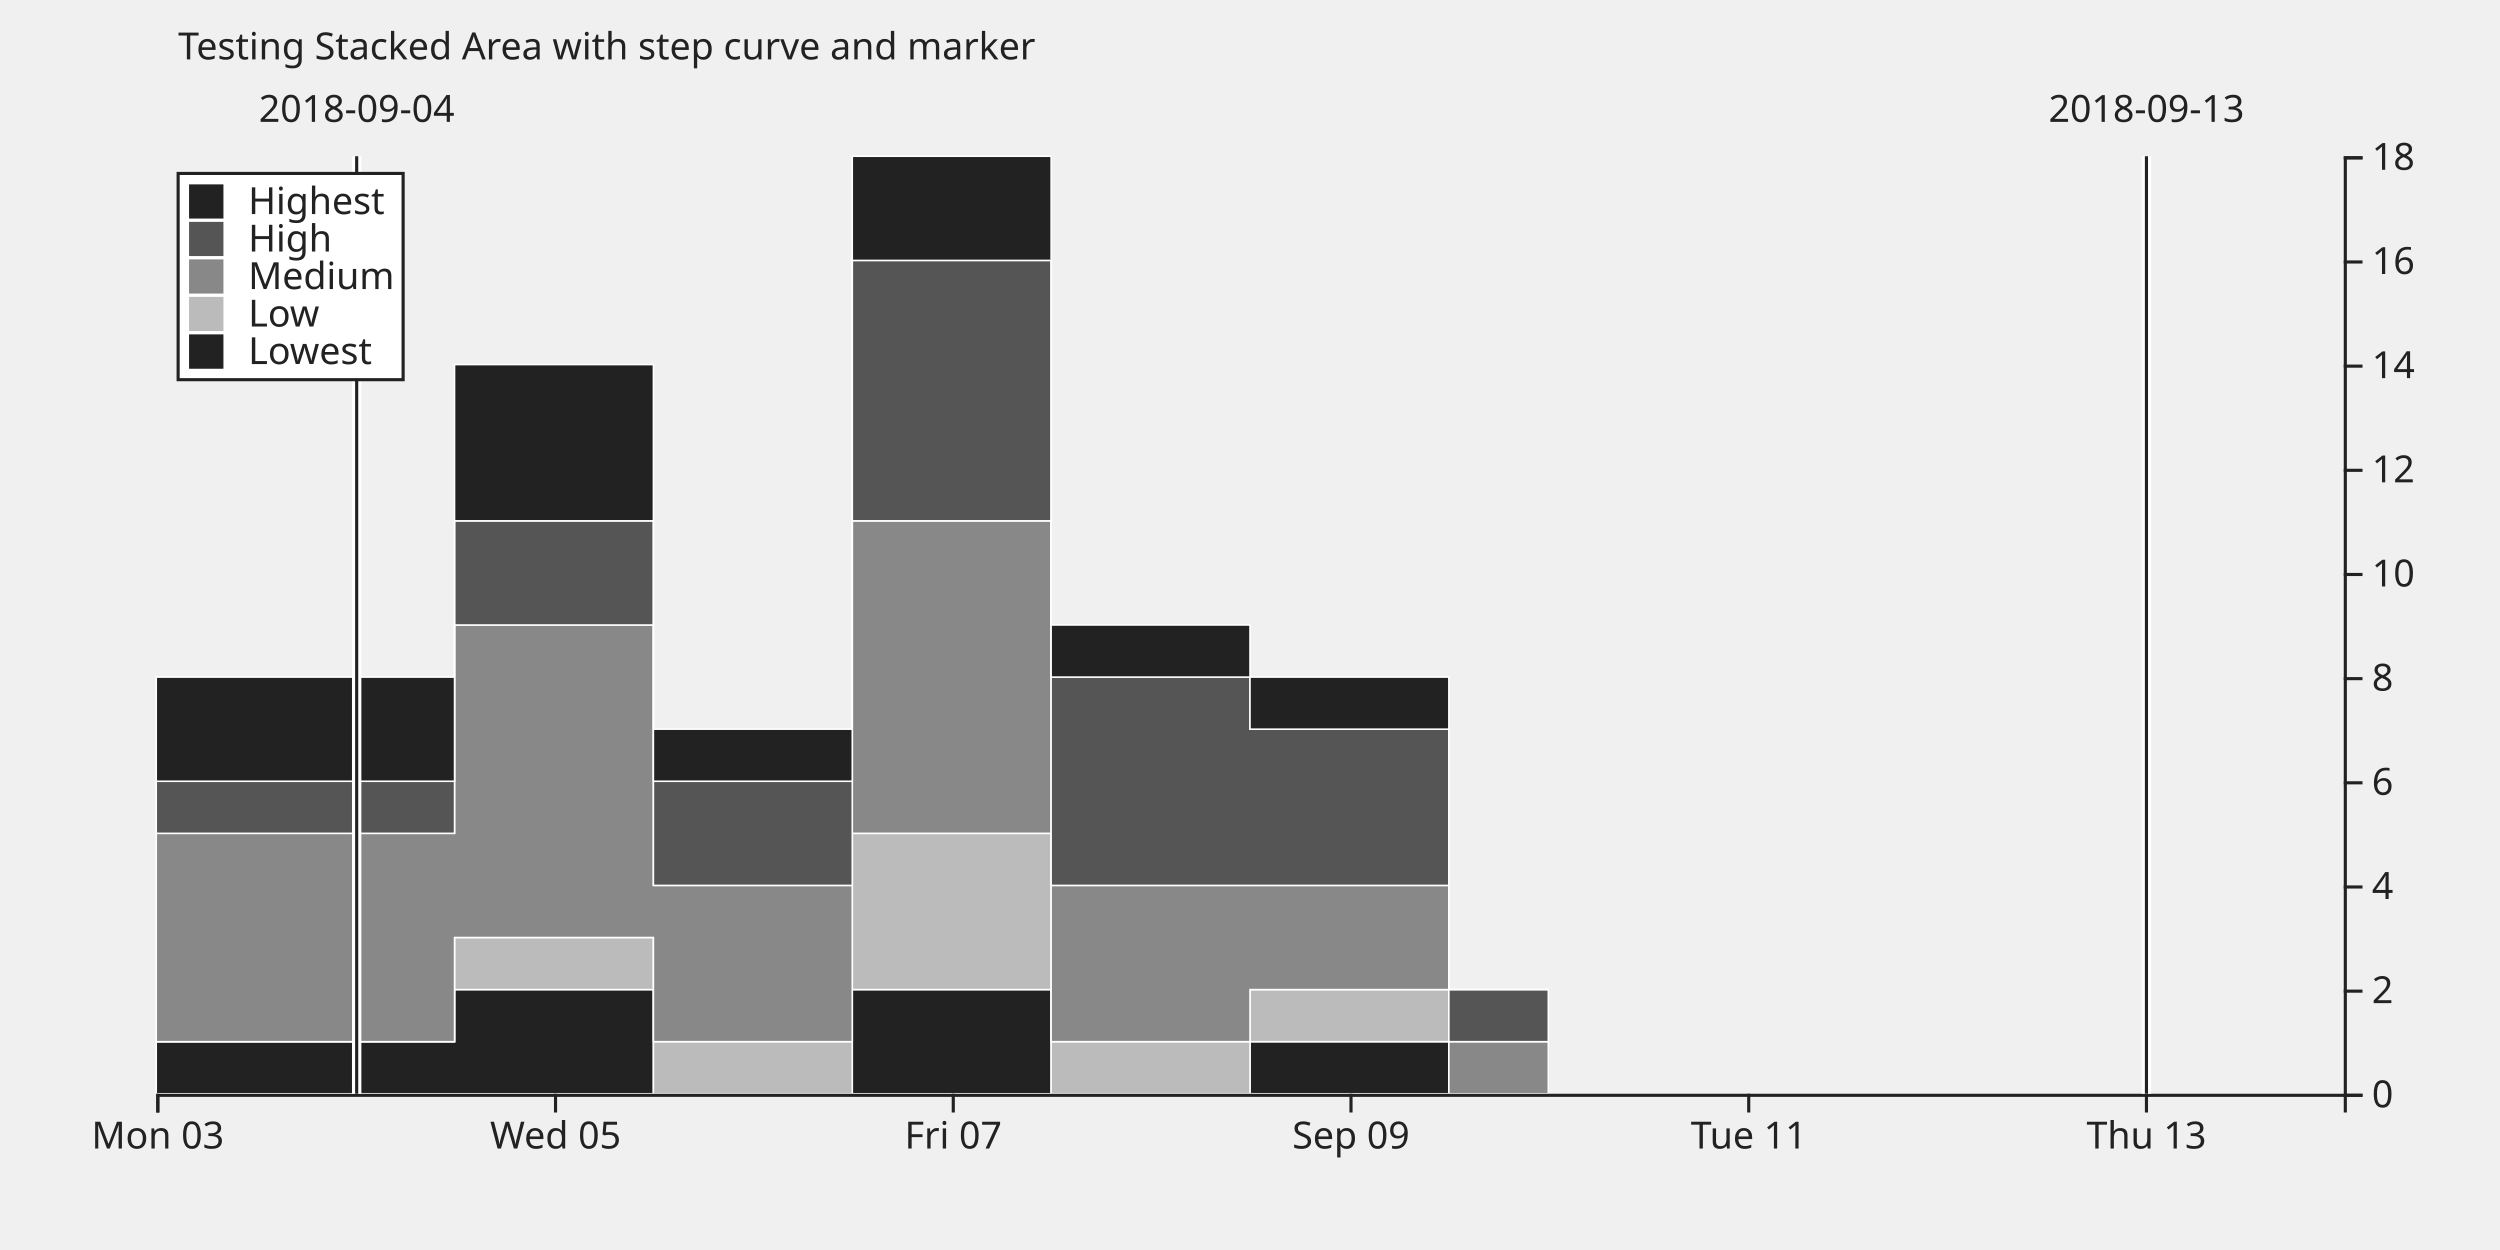
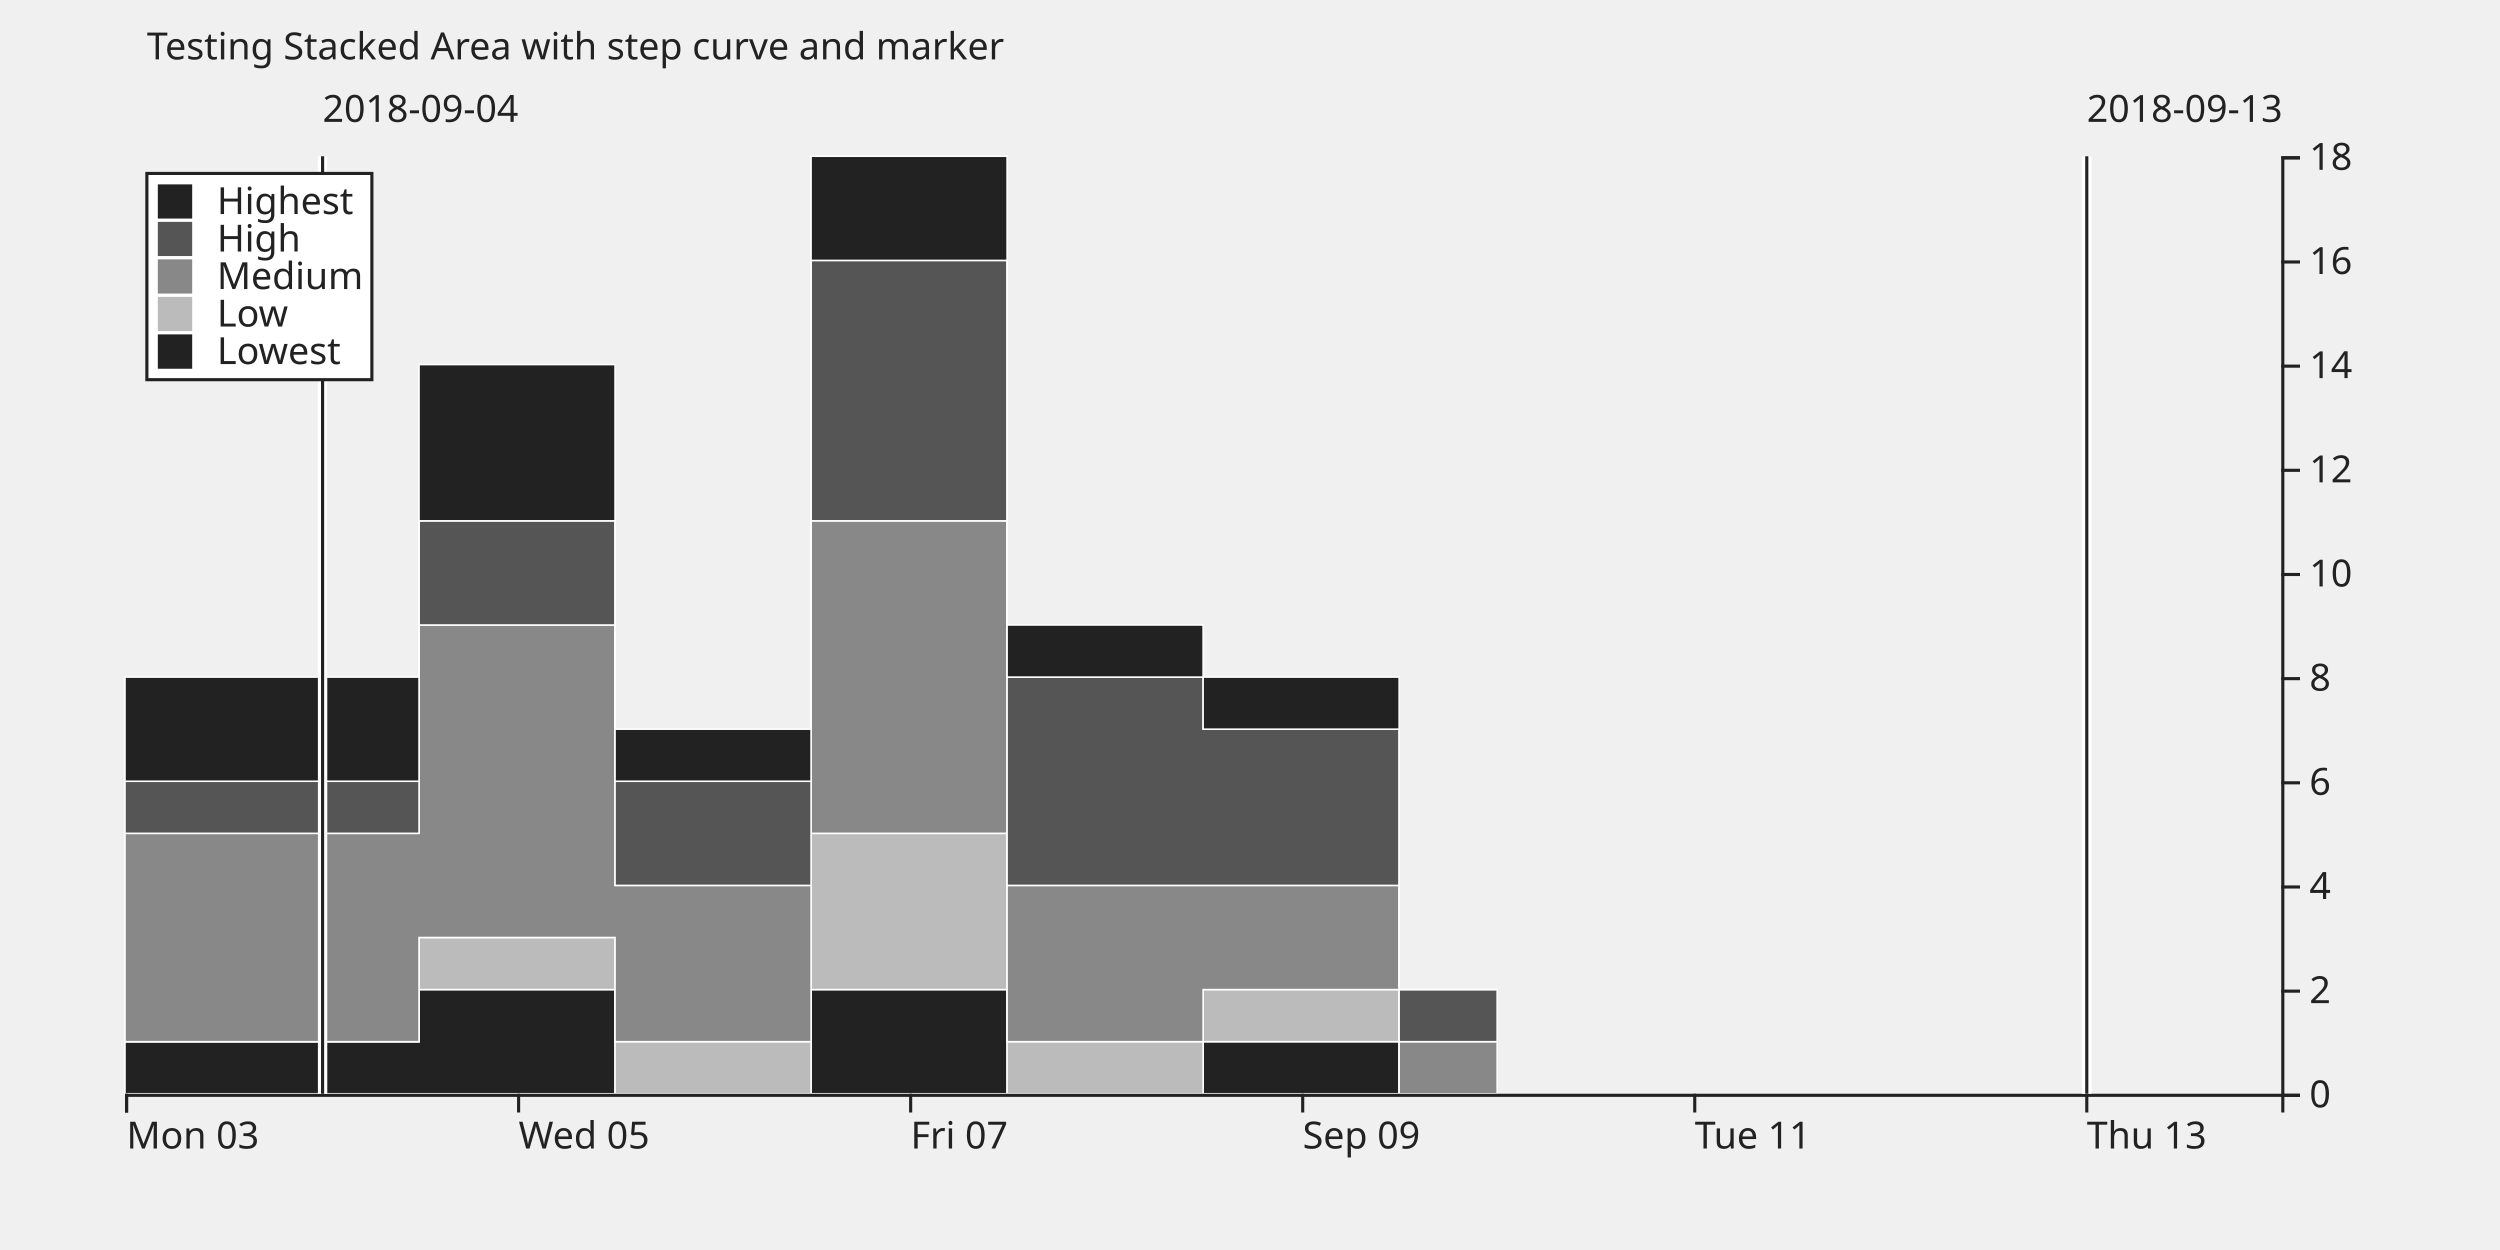
<svg xmlns="http://www.w3.org/2000/svg" width="800" height="400">
-   <g transform="translate(50,50)">
+   <g transform="translate(40,50)">
    <g class="layer">
-       <path class="area" style="fill: #222; stroke: #fff; stroke-width: .5;" d="M0,283.333L31.818,283.333L31.818,283.333L95.455,283.333L95.455,266.667L159.091,266.667L159.091,300L222.727,300L222.727,266.667L286.364,266.667L286.364,300L350,300L350,283.333L413.636,283.333L413.636,300L445.455,300L445.455,300L413.636,300L413.636,300L350,300L350,300L286.364,300L286.364,300L222.727,300L222.727,300L159.091,300L159.091,300L95.455,300L95.455,300L31.818,300L31.818,300L0,300Z" />
+       <path class="area" style="fill: #222; stroke: #fff; stroke-width: .5;" d="M0,283.333L31.364,283.333L31.364,283.333L94.091,283.333L94.091,266.667L156.818,266.667L156.818,300L219.545,300L219.545,266.667L282.273,266.667L282.273,300L345,300L345,283.333L407.727,283.333L407.727,300L439.091,300L439.091,300L407.727,300L407.727,300L345,300L345,300L282.273,300L282.273,300L219.545,300L219.545,300L156.818,300L156.818,300L94.091,300L94.091,300L31.364,300L31.364,300L0,300Z" />
    </g>
    <g class="layer">
-       <path class="area" style="fill: #bbb; stroke: #fff; stroke-width: .5;" d="M0,283.333L31.818,283.333L31.818,283.333L95.455,283.333L95.455,250L159.091,250L159.091,283.333L222.727,283.333L222.727,216.667L286.364,216.667L286.364,283.333L350,283.333L350,266.667L413.636,266.667L413.636,300L445.455,300L445.455,300L413.636,300L413.636,283.333L350,283.333L350,300L286.364,300L286.364,266.667L222.727,266.667L222.727,300L159.091,300L159.091,266.667L95.455,266.667L95.455,283.333L31.818,283.333L31.818,283.333L0,283.333Z" />
+       <path class="area" style="fill: #bbb; stroke: #fff; stroke-width: .5;" d="M0,283.333L31.364,283.333L31.364,283.333L94.091,283.333L94.091,250L156.818,250L156.818,283.333L219.545,283.333L219.545,216.667L282.273,216.667L282.273,283.333L345,283.333L345,266.667L407.727,266.667L407.727,300L439.091,300L439.091,300L407.727,300L407.727,283.333L345,283.333L345,300L282.273,300L282.273,266.667L219.545,266.667L219.545,300L156.818,300L156.818,266.667L94.091,266.667L94.091,283.333L31.364,283.333L31.364,283.333L0,283.333Z" />
    </g>
    <g class="layer">
-       <path class="area" style="fill: #888; stroke: #fff; stroke-width: .5;" d="M0,216.667L31.818,216.667L31.818,216.667L95.455,216.667L95.455,150L159.091,150L159.091,233.333L222.727,233.333L222.727,116.667L286.364,116.667L286.364,233.333L350,233.333L350,233.333L413.636,233.333L413.636,283.333L445.455,283.333L445.455,300L413.636,300L413.636,266.667L350,266.667L350,283.333L286.364,283.333L286.364,216.667L222.727,216.667L222.727,283.333L159.091,283.333L159.091,250L95.455,250L95.455,283.333L31.818,283.333L31.818,283.333L0,283.333Z" />
+       <path class="area" style="fill: #888; stroke: #fff; stroke-width: .5;" d="M0,216.667L31.364,216.667L31.364,216.667L94.091,216.667L94.091,150L156.818,150L156.818,233.333L219.545,233.333L219.545,116.667L282.273,116.667L282.273,233.333L345,233.333L345,233.333L407.727,233.333L407.727,283.333L439.091,283.333L439.091,300L407.727,300L407.727,266.667L345,266.667L345,283.333L282.273,283.333L282.273,216.667L219.545,216.667L219.545,283.333L156.818,283.333L156.818,250L94.091,250L94.091,283.333L31.364,283.333L31.364,283.333L0,283.333Z" />
    </g>
    <g class="layer">
-       <path class="area" style="fill: #555; stroke: #fff; stroke-width: .5;" d="M0,200L31.818,200L31.818,200L95.455,200L95.455,116.667L159.091,116.667L159.091,200L222.727,200L222.727,33.333L286.364,33.333L286.364,166.667L350,166.667L350,183.333L413.636,183.333L413.636,266.667L445.455,266.667L445.455,283.333L413.636,283.333L413.636,233.333L350,233.333L350,233.333L286.364,233.333L286.364,116.667L222.727,116.667L222.727,233.333L159.091,233.333L159.091,150L95.455,150L95.455,216.667L31.818,216.667L31.818,216.667L0,216.667Z" />
+       <path class="area" style="fill: #555; stroke: #fff; stroke-width: .5;" d="M0,200L31.364,200L31.364,200L94.091,200L94.091,116.667L156.818,116.667L156.818,200L219.545,200L219.545,33.333L282.273,33.333L282.273,166.667L345,166.667L345,183.333L407.727,183.333L407.727,266.667L439.091,266.667L439.091,283.333L407.727,283.333L407.727,233.333L345,233.333L345,233.333L282.273,233.333L282.273,116.667L219.545,116.667L219.545,233.333L156.818,233.333L156.818,150L94.091,150L94.091,216.667L31.364,216.667L31.364,216.667L0,216.667Z" />
    </g>
    <g class="layer">
-       <path class="area" style="fill: #222; stroke: #fff; stroke-width: .5;" d="M0,166.667L31.818,166.667L31.818,166.667L95.455,166.667L95.455,66.667L159.091,66.667L159.091,183.333L222.727,183.333L222.727,0L286.364,0L286.364,150L350,150L350,166.667L413.636,166.667L413.636,266.667L445.455,266.667L445.455,266.667L413.636,266.667L413.636,183.333L350,183.333L350,166.667L286.364,166.667L286.364,33.333L222.727,33.333L222.727,200L159.091,200L159.091,116.667L95.455,116.667L95.455,200L31.818,200L31.818,200L0,200Z" />
+       <path class="area" style="fill: #222; stroke: #fff; stroke-width: .5;" d="M0,166.667L31.364,166.667L31.364,166.667L94.091,166.667L94.091,66.667L156.818,66.667L156.818,183.333L219.545,183.333L219.545,0L282.273,0L282.273,150L345,150L345,166.667L407.727,166.667L407.727,266.667L439.091,266.667L439.091,266.667L407.727,266.667L407.727,183.333L345,183.333L345,166.667L282.273,166.667L282.273,33.333L219.545,33.333L219.545,200L156.818,200L156.818,116.667L94.091,116.667L94.091,200L31.364,200L31.364,200L0,200Z" />
    </g>
    <g transform="translate(0,300)" fill="none" font-size="10" font-family="sans-serif" text-anchor="middle">
-       <path class="domain" stroke="currentColor" d="M0.5,6V0.5H700.5V6" style="stroke: #222;" />
+       <path class="domain" stroke="currentColor" d="M0.5,6V0.5H690.5V6" style="stroke: #222;" />
      <g class="tick" opacity="1" transform="translate(0.5,0)">
        <line stroke="currentColor" y2="6" style="stroke: #222;" />
-         <text fill="currentColor" y="9" dy="0.71em" style="fill: #222;" font-size="12px" font-family="sans-serif">Mon 03</text>
+         <text fill="currentColor" y="9" dy="0.71em" style="fill: #222;" text-anchor="start" font-size="12px" font-family="sans-serif">Mon 03</text>
      </g>
-       <g class="tick" opacity="1" transform="translate(127.7727,0)">
+       <g class="tick" opacity="1" transform="translate(125.9545,0)">
        <line stroke="currentColor" y2="6" style="stroke: #222;" />
-         <text fill="currentColor" y="9" dy="0.71em" style="fill: #222;" font-size="12px" font-family="sans-serif">Wed 05</text>
+         <text fill="currentColor" y="9" dy="0.71em" style="fill: #222;" text-anchor="start" font-size="12px" font-family="sans-serif">Wed 05</text>
      </g>
-       <g class="tick" opacity="1" transform="translate(255.0455,0)">
+       <g class="tick" opacity="1" transform="translate(251.4091,0)">
        <line stroke="currentColor" y2="6" style="stroke: #222;" />
-         <text fill="currentColor" y="9" dy="0.71em" style="fill: #222;" font-size="12px" font-family="sans-serif">Fri 07</text>
+         <text fill="currentColor" y="9" dy="0.71em" style="fill: #222;" text-anchor="start" font-size="12px" font-family="sans-serif">Fri 07</text>
      </g>
-       <g class="tick" opacity="1" transform="translate(382.3182,0)">
+       <g class="tick" opacity="1" transform="translate(376.8636,0)">
        <line stroke="currentColor" y2="6" style="stroke: #222;" />
-         <text fill="currentColor" y="9" dy="0.71em" style="fill: #222;" font-size="12px" font-family="sans-serif">Sep 09</text>
+         <text fill="currentColor" y="9" dy="0.71em" style="fill: #222;" text-anchor="start" font-size="12px" font-family="sans-serif">Sep 09</text>
      </g>
-       <g class="tick" opacity="1" transform="translate(509.5909,0)">
+       <g class="tick" opacity="1" transform="translate(502.3182,0)">
        <line stroke="currentColor" y2="6" style="stroke: #222;" />
-         <text fill="currentColor" y="9" dy="0.71em" style="fill: #222;" font-size="12px" font-family="sans-serif">Tue 11</text>
+         <text fill="currentColor" y="9" dy="0.71em" style="fill: #222;" text-anchor="start" font-size="12px" font-family="sans-serif">Tue 11</text>
      </g>
-       <g class="tick" opacity="1" transform="translate(636.8636,0)">
+       <g class="tick" opacity="1" transform="translate(627.7727,0)">
        <line stroke="currentColor" y2="6" style="stroke: #222;" />
-         <text fill="currentColor" y="9" dy="0.71em" style="fill: #222;" font-size="12px" font-family="sans-serif">Thu 13</text>
+         <text fill="currentColor" y="9" dy="0.71em" style="fill: #222;" text-anchor="start" font-size="12px" font-family="sans-serif">Thu 13</text>
      </g>
    </g>
-     <g transform="translate(700 ,0)" fill="none" font-size="10" font-family="sans-serif" text-anchor="start">
+     <g transform="translate(690 ,0)" fill="none" font-size="10" font-family="sans-serif" text-anchor="start">
      <path class="domain" stroke="currentColor" d="M6,300.5H0.5V0.5H6" style="stroke: #222;" />
      <g class="tick" opacity="1" transform="translate(0,300.5)">
        <line stroke="currentColor" x2="6" style="stroke: #222;" />
-         <text fill="currentColor" x="9" dy="0.32em" style="fill: #222;" font-size="12px" font-family="sans-serif">0</text>
+         <text fill="currentColor" x="9" dy="0.32em" style="fill: #222; text-anchor: start;" font-size="12px" font-family="sans-serif">0</text>
      </g>
      <g class="tick" opacity="1" transform="translate(0,267.1667)">
        <line stroke="currentColor" x2="6" style="stroke: #222;" />
-         <text fill="currentColor" x="9" dy="0.32em" style="fill: #222;" font-size="12px" font-family="sans-serif">2</text>
+         <text fill="currentColor" x="9" dy="0.32em" style="fill: #222; text-anchor: start;" font-size="12px" font-family="sans-serif">2</text>
      </g>
      <g class="tick" opacity="1" transform="translate(0,233.8333)">
        <line stroke="currentColor" x2="6" style="stroke: #222;" />
-         <text fill="currentColor" x="9" dy="0.32em" style="fill: #222;" font-size="12px" font-family="sans-serif">4</text>
+         <text fill="currentColor" x="9" dy="0.32em" style="fill: #222; text-anchor: start;" font-size="12px" font-family="sans-serif">4</text>
      </g>
      <g class="tick" opacity="1" transform="translate(0,200.5)">
        <line stroke="currentColor" x2="6" style="stroke: #222;" />
-         <text fill="currentColor" x="9" dy="0.32em" style="fill: #222;" font-size="12px" font-family="sans-serif">6</text>
+         <text fill="currentColor" x="9" dy="0.32em" style="fill: #222; text-anchor: start;" font-size="12px" font-family="sans-serif">6</text>
      </g>
      <g class="tick" opacity="1" transform="translate(0,167.1667)">
        <line stroke="currentColor" x2="6" style="stroke: #222;" />
-         <text fill="currentColor" x="9" dy="0.32em" style="fill: #222;" font-size="12px" font-family="sans-serif">8</text>
+         <text fill="currentColor" x="9" dy="0.32em" style="fill: #222; text-anchor: start;" font-size="12px" font-family="sans-serif">8</text>
      </g>
      <g class="tick" opacity="1" transform="translate(0,133.8333)">
        <line stroke="currentColor" x2="6" style="stroke: #222;" />
-         <text fill="currentColor" x="9" dy="0.32em" style="fill: #222;" font-size="12px" font-family="sans-serif">10</text>
+         <text fill="currentColor" x="9" dy="0.32em" style="fill: #222; text-anchor: start;" font-size="12px" font-family="sans-serif">10</text>
      </g>
      <g class="tick" opacity="1" transform="translate(0,100.5)">
        <line stroke="currentColor" x2="6" style="stroke: #222;" />
-         <text fill="currentColor" x="9" dy="0.32em" style="fill: #222;" font-size="12px" font-family="sans-serif">12</text>
+         <text fill="currentColor" x="9" dy="0.32em" style="fill: #222; text-anchor: start;" font-size="12px" font-family="sans-serif">12</text>
      </g>
      <g class="tick" opacity="1" transform="translate(0,67.16667)">
        <line stroke="currentColor" x2="6" style="stroke: #222;" />
-         <text fill="currentColor" x="9" dy="0.32em" style="fill: #222;" font-size="12px" font-family="sans-serif">14</text>
+         <text fill="currentColor" x="9" dy="0.32em" style="fill: #222; text-anchor: start;" font-size="12px" font-family="sans-serif">14</text>
      </g>
      <g class="tick" opacity="1" transform="translate(0,33.83333)">
        <line stroke="currentColor" x2="6" style="stroke: #222;" />
-         <text fill="currentColor" x="9" dy="0.32em" style="fill: #222;" font-size="12px" font-family="sans-serif">16</text>
+         <text fill="currentColor" x="9" dy="0.32em" style="fill: #222; text-anchor: start;" font-size="12px" font-family="sans-serif">16</text>
      </g>
      <g class="tick" opacity="1" transform="translate(0,0.5)">
        <line stroke="currentColor" x2="6" style="stroke: #222;" />
-         <text fill="currentColor" x="9" dy="0.32em" style="fill: #222;" font-size="12px" font-family="sans-serif">18</text>
+         <text fill="currentColor" x="9" dy="0.32em" style="fill: #222; text-anchor: start;" font-size="12px" font-family="sans-serif">18</text>
      </g>
    </g>
-     <line x1="64.136" y1="300" x2="64.136" y2="0" style="stroke-width: 3; stroke: #fff;" />
-     <line x1="64.136" y1="300" x2="64.136" y2="0" style="stroke-width: 1; stroke: #222;" />
+     <line x1="63.227" y1="300" x2="63.227" y2="0" style="stroke-width: 3; stroke: #fff;" />
+     <line x1="63.227" y1="300" x2="63.227" y2="0" style="stroke-width: 1; stroke: #222;" />
    <rect style="fill: #fff;" />
-     <text x="64.136" y="-15" dy="4px" font-size="12px" font-family="sans-serif" style="fill: #222; text-anchor: middle;">2018-09-04</text>
-     <line x1="636.864" y1="300" x2="636.864" y2="0" style="stroke-width: 3; stroke: #fff;" />
-     <line x1="636.864" y1="300" x2="636.864" y2="0" style="stroke-width: 1; stroke: #222;" />
+     <text x="63.227" y="-15" dy="4px" font-size="12px" font-family="sans-serif" style="fill: #222; text-anchor: start;">2018-09-04</text>
+     <line x1="627.773" y1="300" x2="627.773" y2="0" style="stroke-width: 3; stroke: #fff;" />
+     <line x1="627.773" y1="300" x2="627.773" y2="0" style="stroke-width: 1; stroke: #222;" />
    <rect style="fill: #fff;" />
-     <text x="636.864" y="-15" dy="4px" font-size="12px" font-family="sans-serif" style="fill: #222; text-anchor: middle;">2018-09-13</text>
+     <text x="627.773" y="-15" dy="4px" font-size="12px" font-family="sans-serif" style="fill: #222; text-anchor: start;">2018-09-13</text>
    <text x="7" y="-35" dy="4px" font-size="12px" font-family="sans-serif" style="text-anchor: start; fill: #222;">Testing Stacked Area with step curve and marker</text>
    <rect x="7" y="5.5" width="72" height="66" style="fill: #fff; stroke: #222;" />
    <rect x="10" y="8.5" width="12" height="12" style="fill: #222; stroke: #fff;" />
    <text x="29.44" y="14.5" dy="4px" font-size="12px" font-family="sans-serif" style="text-anchor: start; fill: #222;">Highest</text>
    <rect x="10" y="20.5" width="12" height="12" style="fill: #555; stroke: #fff;" />
    <text x="29.44" y="26.5" dy="4px" font-size="12px" font-family="sans-serif" style="text-anchor: start; fill: #222;">High</text>
    <rect x="10" y="32.5" width="12" height="12" style="fill: #888; stroke: #fff;" />
    <text x="29.44" y="38.5" dy="4px" font-size="12px" font-family="sans-serif" style="text-anchor: start; fill: #222;">Medium</text>
    <rect x="10" y="44.5" width="12" height="12" style="fill: #bbb; stroke: #fff;" />
    <text x="29.44" y="50.5" dy="4px" font-size="12px" font-family="sans-serif" style="text-anchor: start; fill: #222;">Low</text>
    <rect x="10" y="56.5" width="12" height="12" style="fill: #222; stroke: #fff;" />
    <text x="29.44" y="62.5" dy="4px" font-size="12px" font-family="sans-serif" style="text-anchor: start; fill: #222;">Lowest</text>
    <rect fill="#fff" stroke="#222" class="focus-item" width="12" height="12" style="display: none;" />
    <text dy="4px" font-size="12px" font-family="sans-serif" style="text-anchor: start; fill: #222; display: none;" />
    <text dy="4px" font-size="12px" font-family="sans-serif" style="text-anchor: start; fill: #222; display: none;" />
    <text dy="4px" font-size="12px" font-family="sans-serif" style="text-anchor: start; fill: #222; display: none;" />
    <text dy="4px" font-size="12px" font-family="sans-serif" style="text-anchor: start; fill: #222; display: none;" />
    <text dy="4px" font-size="12px" font-family="sans-serif" style="text-anchor: start; fill: #222; display: none;" />
    <text dy="4px" font-size="12px" font-family="sans-serif" style="text-anchor: start; fill: #222; display: none;" />
    <text dy="4px" font-size="12px" font-family="sans-serif" style="text-anchor: start; fill: #222; display: none;" />
    <text dy="4px" font-size="12px" font-family="sans-serif" style="text-anchor: start; fill: #222; display: none;" />
    <text dy="4px" font-size="12px" font-family="sans-serif" style="text-anchor: start; fill: #222; display: none;" />
    <text dy="4px" font-size="12px" font-family="sans-serif" style="text-anchor: start; fill: #222; display: none;" />
    <text dy="4px" font-size="12px" font-family="sans-serif" style="text-anchor: start; fill: #222; display: none;" />
    <text dy="4px" font-size="12px" font-family="sans-serif" style="text-anchor: start; fill: #222; display: none;" />
    <text dy="4px" font-size="12px" font-family="sans-serif" style="text-anchor: start; fill: #222; display: none;" />
    <text dy="4px" font-size="12px" font-family="sans-serif" style="text-anchor: start; fill: #222; display: none;" />
    <text dy="4px" font-size="12px" font-family="sans-serif" style="text-anchor: start; fill: #222; display: none;" />
    <text dy="4px" font-size="12px" font-family="sans-serif" style="text-anchor: start; fill: #222; display: none;" />
    <text dy="4px" font-size="12px" font-family="sans-serif" style="text-anchor: start; fill: #222; display: none;" />
    <text dy="4px" font-size="12px" font-family="sans-serif" style="text-anchor: start; fill: #222; display: none;" />
    <text dy="4px" font-size="12px" font-family="sans-serif" style="text-anchor: start; fill: #222; display: none;" />
    <text dy="4px" font-size="12px" font-family="sans-serif" style="text-anchor: start; fill: #222; display: none;" />
    <text dy="4px" font-size="12px" font-family="sans-serif" style="text-anchor: start; fill: #222; display: none;" />
    <text dy="4px" font-size="12px" font-family="sans-serif" style="text-anchor: start; fill: #222; display: none;" />
    <text dy="4px" font-size="12px" font-family="sans-serif" style="text-anchor: start; fill: #222; display: none;" />
    <text dy="4px" font-size="12px" font-family="sans-serif" style="text-anchor: start; fill: #222; display: none;" />
    <text dy="4px" font-size="12px" font-family="sans-serif" style="text-anchor: start; fill: #222; display: none;" />
    <text dy="4px" font-size="12px" font-family="sans-serif" style="text-anchor: start; fill: #222; display: none;" />
    <text dy="4px" font-size="12px" font-family="sans-serif" style="text-anchor: start; fill: #222; display: none;" />
    <text dy="4px" font-size="12px" font-family="sans-serif" style="text-anchor: start; fill: #222; display: none;" />
    <text dy="4px" font-size="12px" font-family="sans-serif" style="text-anchor: start; fill: #222; display: none;" />
    <text dy="4px" font-size="12px" font-family="sans-serif" style="text-anchor: start; fill: #222; display: none;" />
    <text dy="4px" font-size="12px" font-family="sans-serif" style="text-anchor: start; fill: #222; display: none;" />
    <text dy="4px" font-size="12px" font-family="sans-serif" style="text-anchor: start; fill: #222; display: none;" />
    <text dy="4px" font-size="12px" font-family="sans-serif" style="text-anchor: start; fill: #222; display: none;" />
    <text dy="4px" font-size="12px" font-family="sans-serif" style="text-anchor: start; fill: #222; display: none;" />
    <text dy="4px" font-size="12px" font-family="sans-serif" style="text-anchor: start; fill: #222; display: none;" />
    <text dy="4px" font-size="12px" font-family="sans-serif" style="text-anchor: start; fill: #222; display: none;" />
    <text dy="4px" font-size="12px" font-family="sans-serif" style="text-anchor: start; fill: #222; display: none;" />
    <text dy="4px" font-size="12px" font-family="sans-serif" style="text-anchor: start; fill: #222; display: none;" />
    <text dy="4px" font-size="12px" font-family="sans-serif" style="text-anchor: start; fill: #222; display: none;" />
    <text dy="4px" font-size="12px" font-family="sans-serif" style="text-anchor: start; fill: #222; display: none;" />
    <line style="display: none; stroke-width: 3; stroke: #fff;" />
    <line style="display: none; stroke-width: 1; stroke: #222;" />
-     <rect width="750" height="300" fill="transparent" />
+     <rect width="760" height="300" fill="transparent" />
  </g>
</svg>
